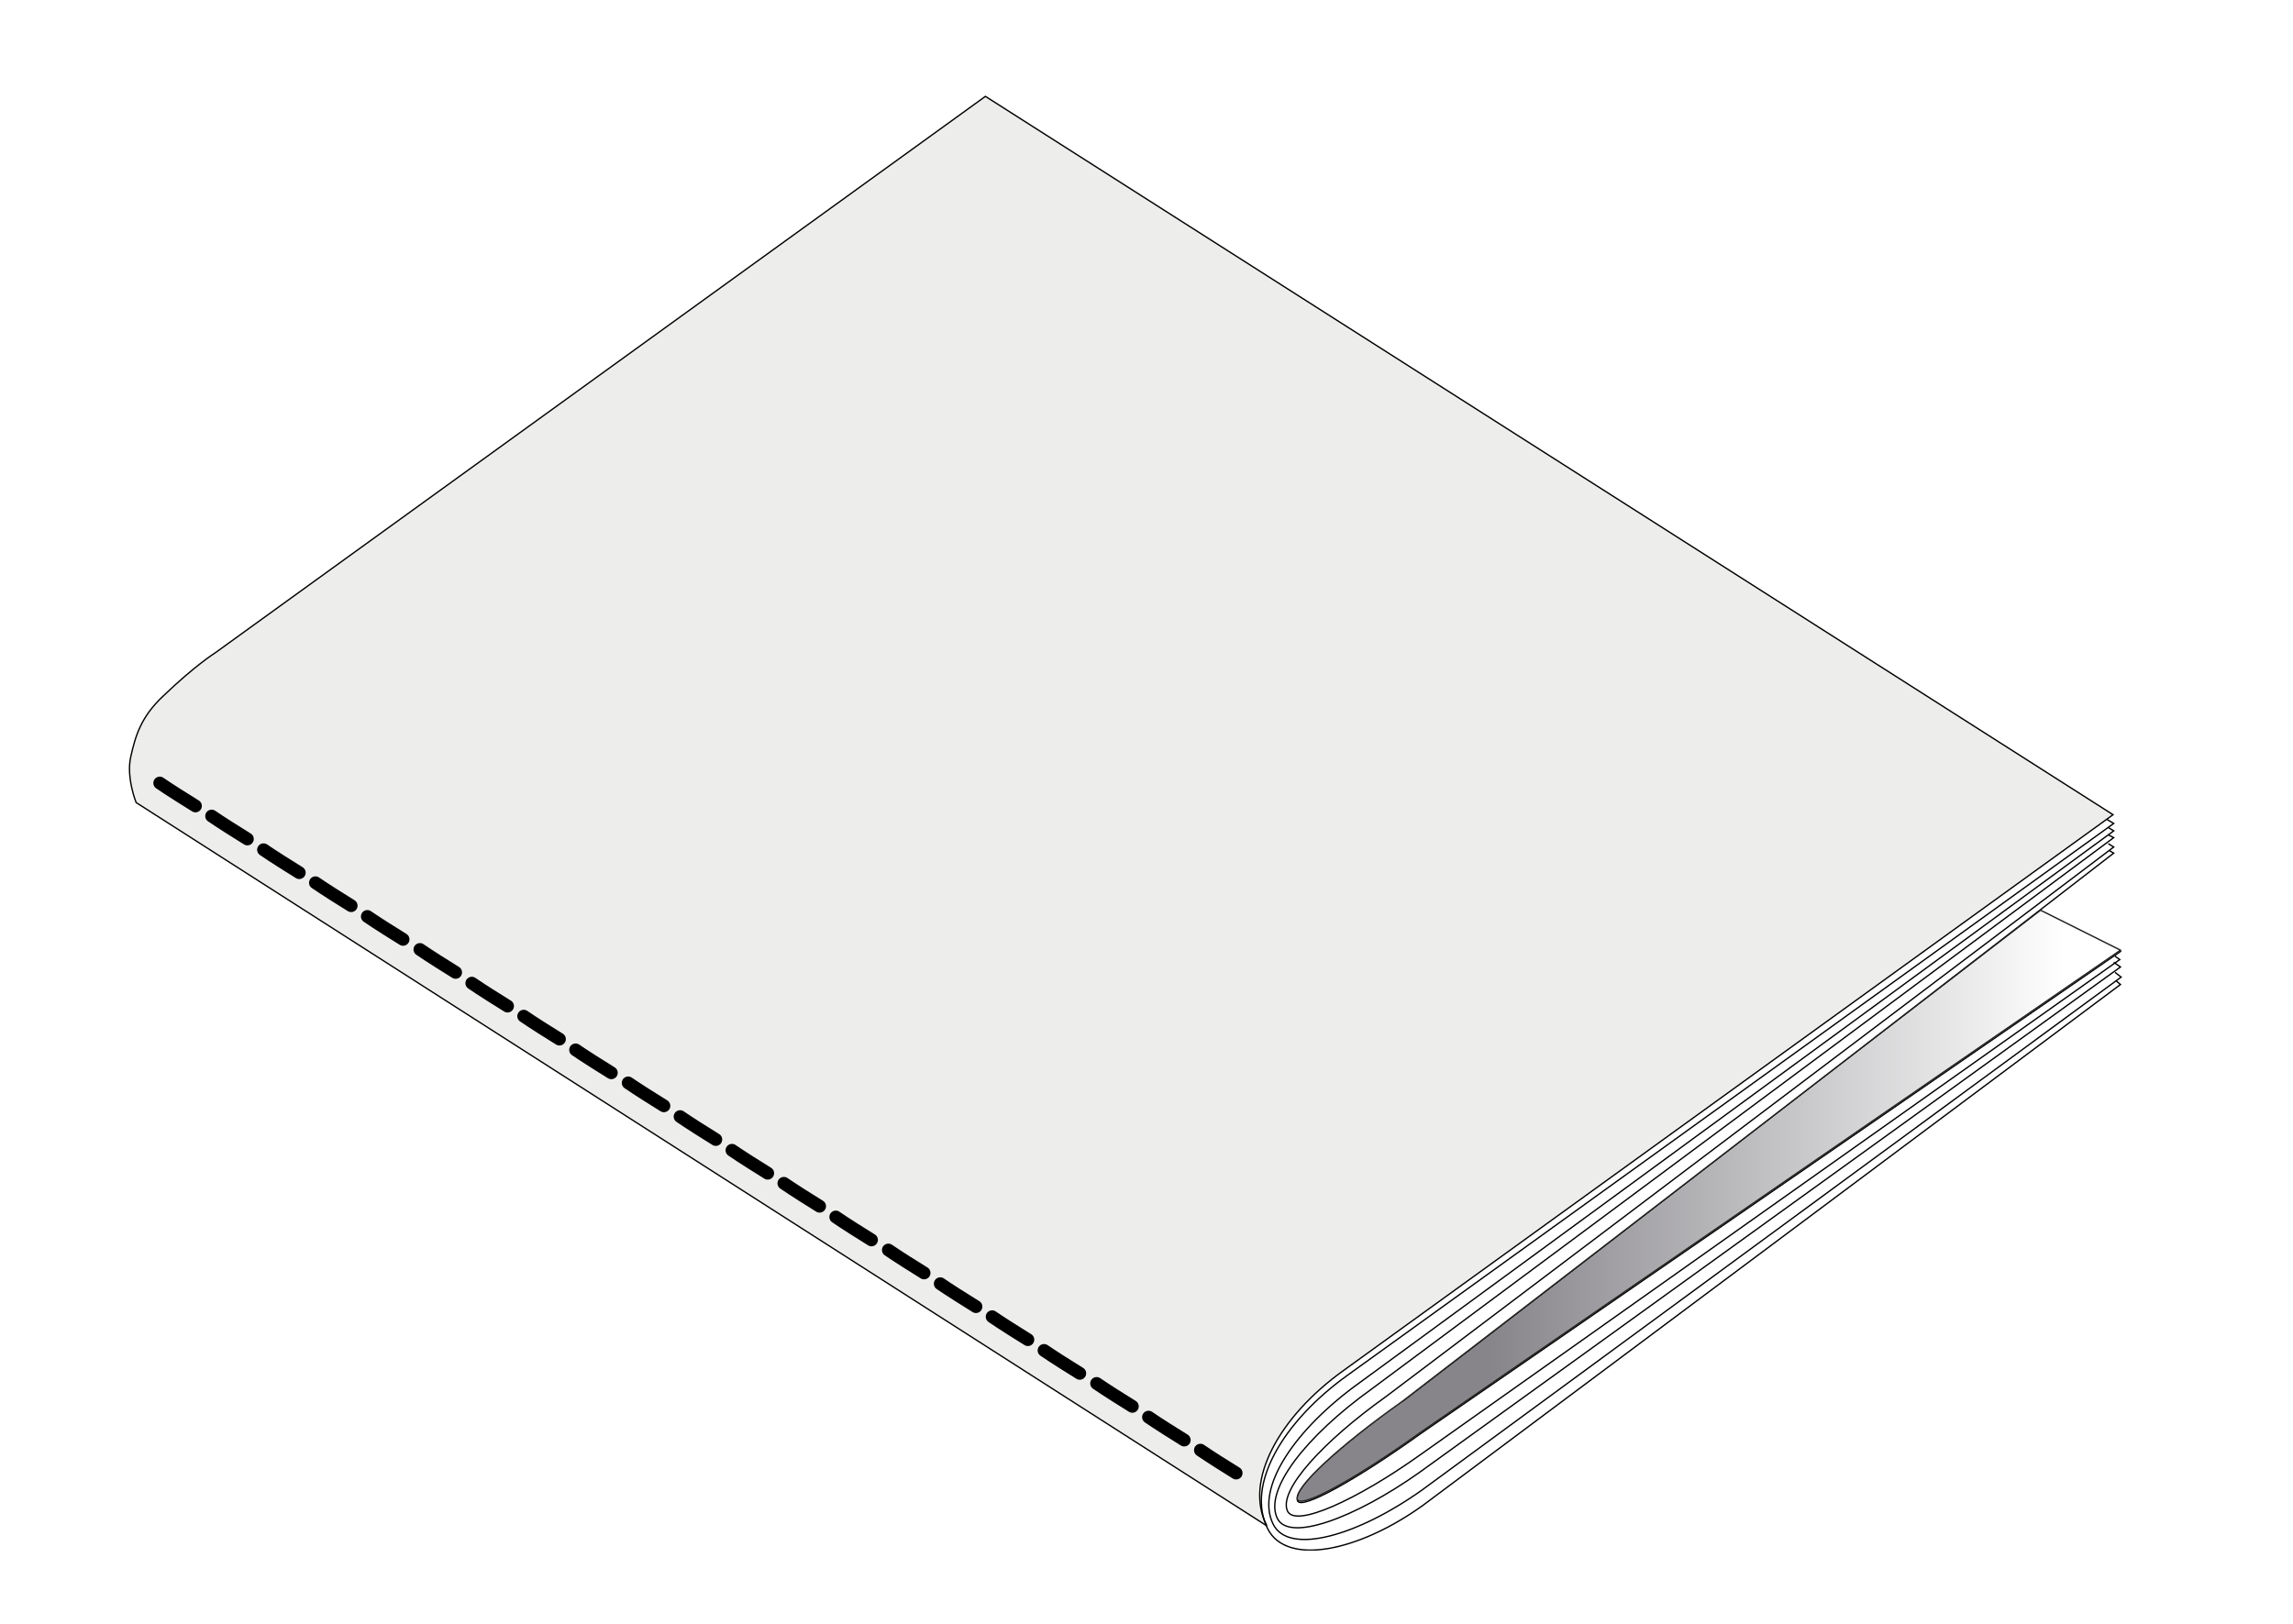
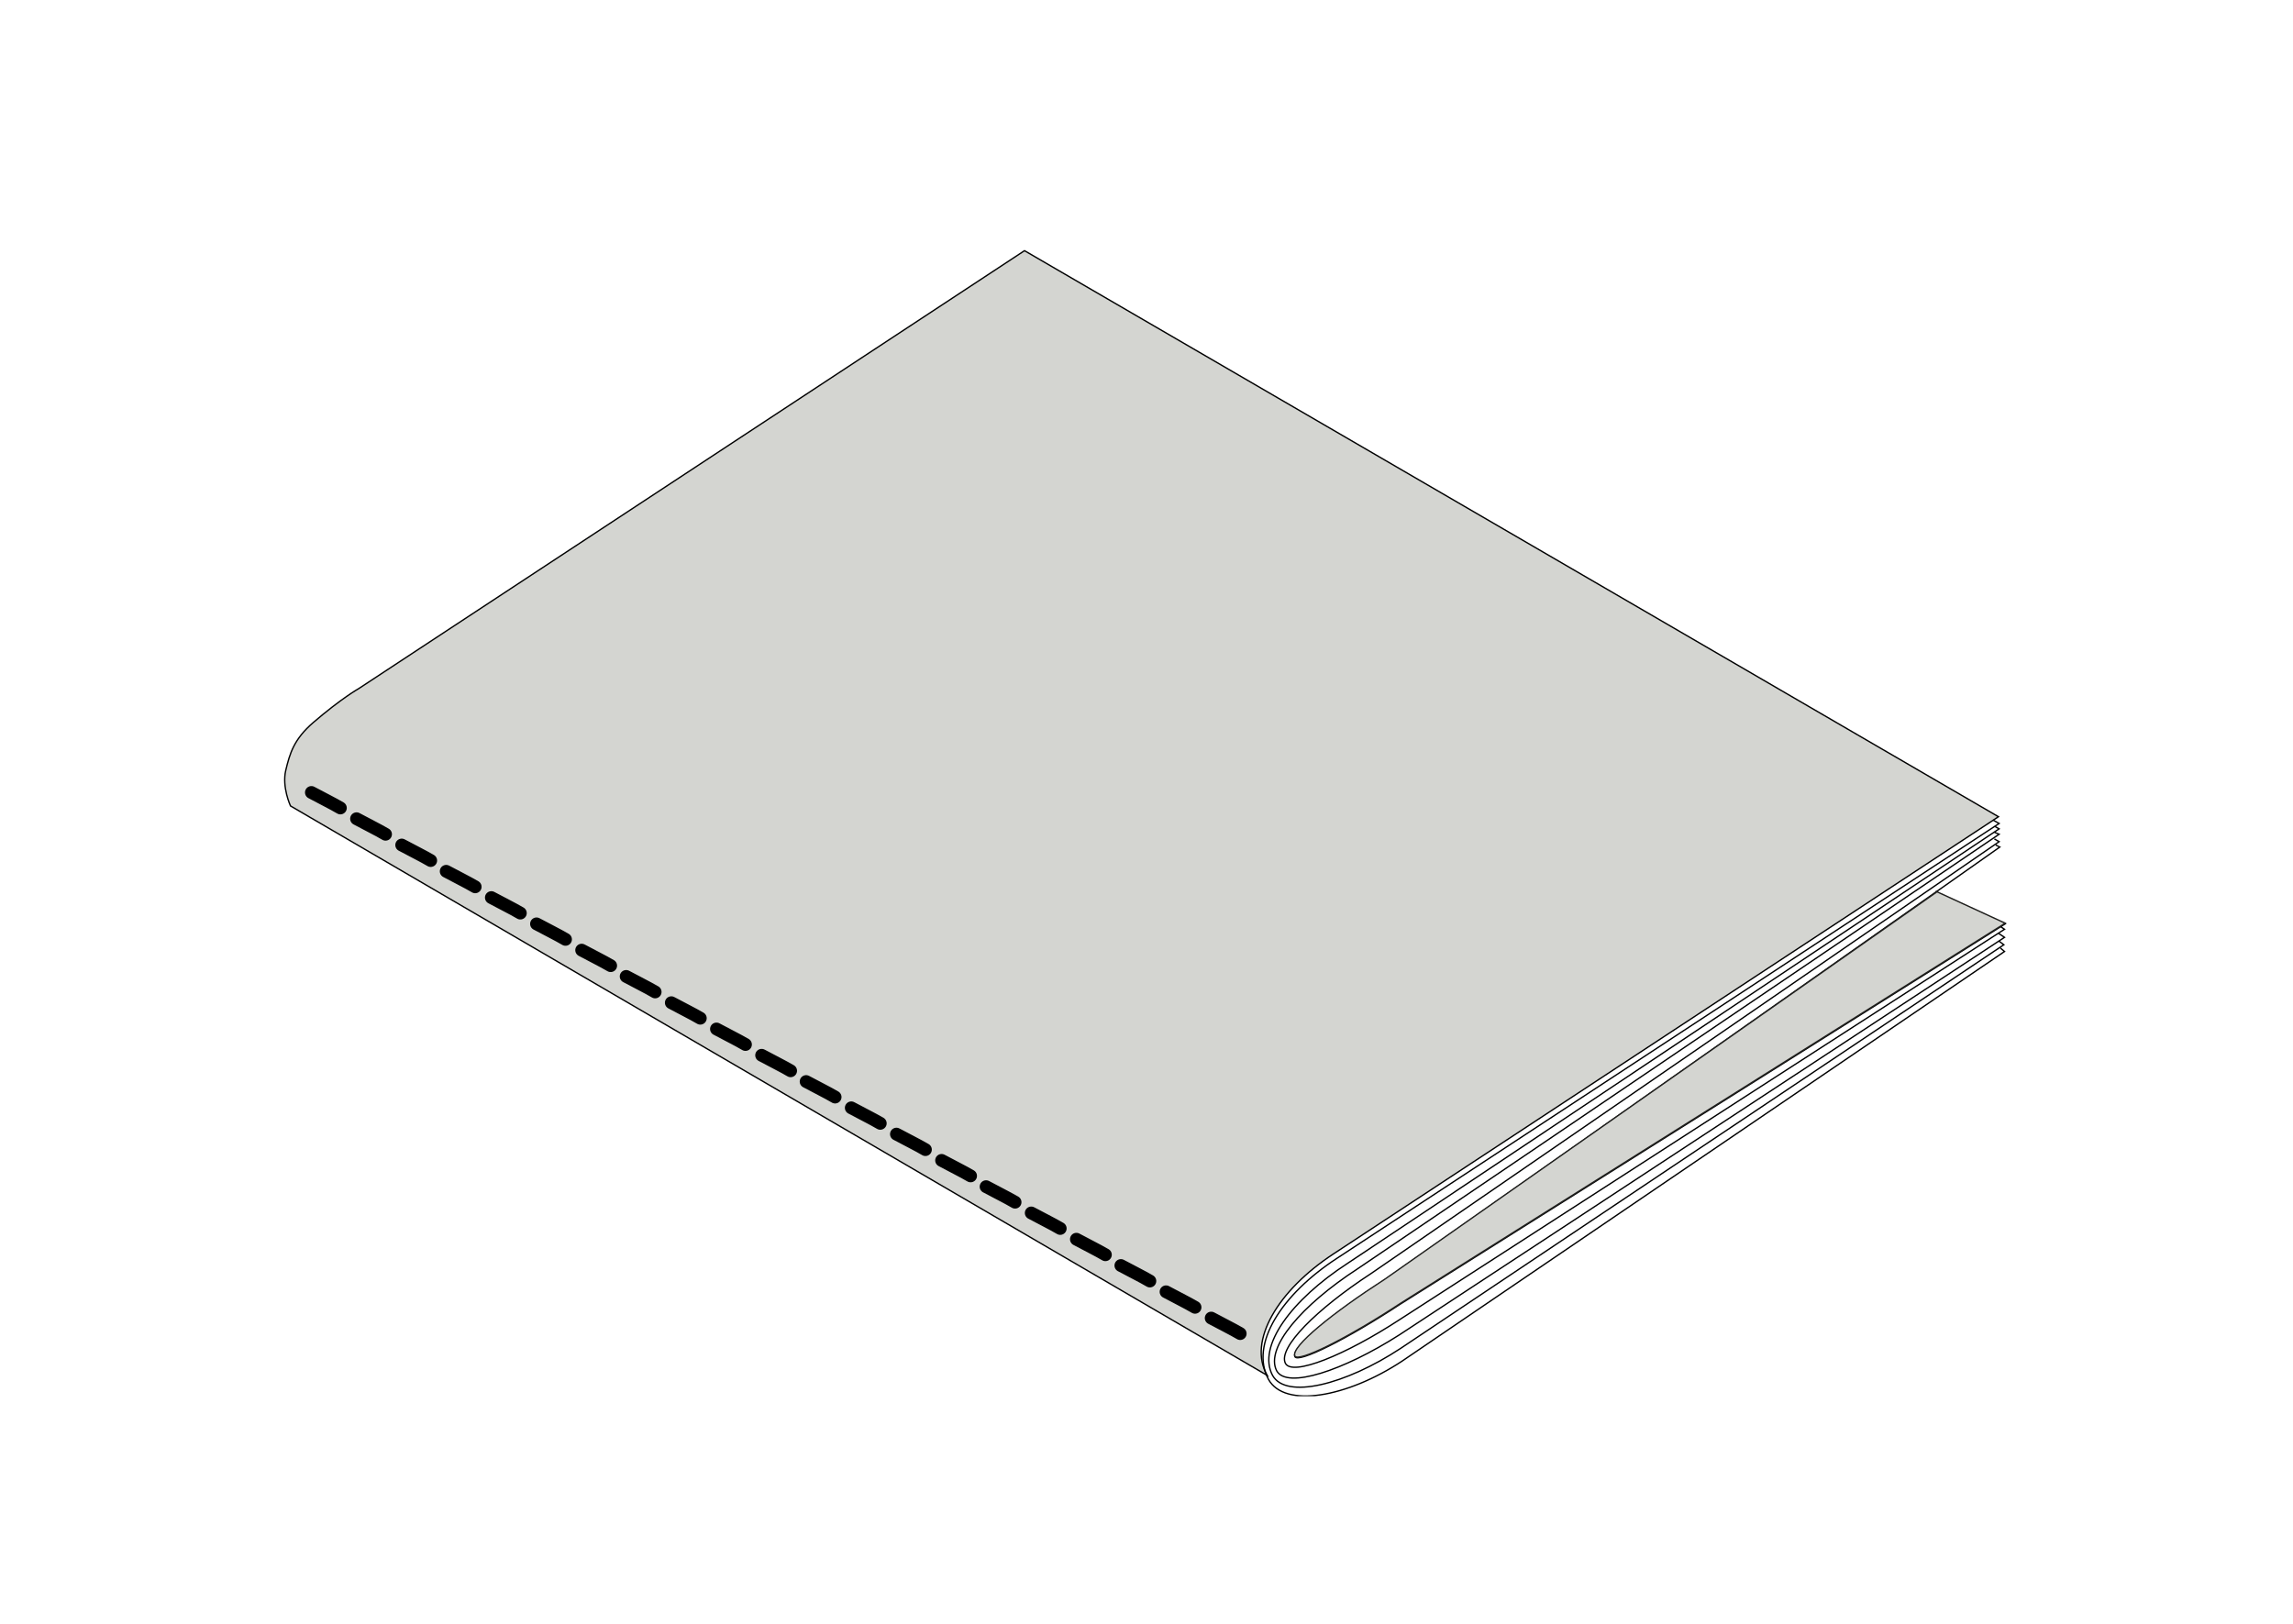
<svg xmlns="http://www.w3.org/2000/svg" id="Ebene_1" data-name="Ebene 1" version="1.1" viewBox="0 0 340.2 240.9">
  <defs>
    <style>
      .cls-1 {
        stroke-width: .2px;
      }

      .cls-1, .cls-2, .cls-3, .cls-4, .cls-5 {
        fill: none;
      }

      .cls-1, .cls-3, .cls-4, .cls-5 {
        stroke-miterlimit: 10;
      }

      .cls-1, .cls-3, .cls-5 {
        stroke: #000;
      }

      .cls-6 {
        clip-path: url(#clippath);
      }

      .cls-2, .cls-7, .cls-8 {
        stroke-width: 0px;
      }

      .cls-3 {
        stroke-linecap: round;
        stroke-width: 1.9px;
      }

      .cls-4 {
        stroke: #20201e;
        stroke-width: .2px;
      }

-       .cls-7 {
-         fill: #ededeb;
-       }
- 
-       .cls-9 {
-         clip-path: url(#clippath-1);
-       }
- 
-       .cls-10 {
-         clip-path: url(#clippath-2);
-       }
- 
      .cls-5 {
        stroke-width: .2px;
      }

+       .cls-7 {
+         fill: #d4d5d1;
+       }
+ 
      .cls-8 {
-         fill: url(#Unbenannter_Verlauf_4);
+         fill: #ededea;
      }
    </style>
    <clipPath id="clippath">
-       <rect class="cls-2" x="19.1" y="14.2" width="295.8" height="215.9" />
-     </clipPath>
-     <clipPath id="clippath-1">
-       <path class="cls-2" d="M208.1,208c-9.2,6.6-16.1,12.8-15.5,14.5.5,1.5,9-3.3,18.2-9.9l103.9-71.6-11.8-5.9-94.7,72.9Z" />
-     </clipPath>
-     <linearGradient id="Unbenannter_Verlauf_4" data-name="Unbenannter Verlauf 4" x1="-125.4" y1="331.9" x2="-124.4" y2="331.9" gradientTransform="translate(15495.7 40692.1) scale(122.1 -122.1)" gradientUnits="userSpaceOnUse">
-       <stop offset="0" stop-color="#000" />
-       <stop offset="0" stop-color="#131313" />
-       <stop offset="0" stop-color="#323133" />
-       <stop offset="0" stop-color="#4c4b4e" />
-       <stop offset="0" stop-color="#626064" />
-       <stop offset="0" stop-color="#727175" />
-       <stop offset="0" stop-color="#7e7c81" />
-       <stop offset="0" stop-color="#858388" />
-       <stop offset="0" stop-color="#87858a" />
-       <stop offset=".3" stop-color="#87858a" />
-       <stop offset="1" stop-color="#fff" />
-       <stop offset="1" stop-color="#fff" />
-     </linearGradient>
-     <clipPath id="clippath-2">
-       <rect class="cls-2" x="19.1" y="14.2" width="295.8" height="215.9" />
+       <rect class="cls-2" x="42.1" y="37.1" width="255.6" height="170.1" />
    </clipPath>
  </defs>
  <g class="cls-6">
-     <path class="cls-7" d="M187.9,226.3c-3.3-6.5,1.8-16,11.4-22.9l114.2-82.5L146.2,14.3,31.9,96.9s-2.9,1.8-7.7,6.4c-3.3,3.1-4.1,5.9-4.8,9-.7,3.1.8,6.8.8,6.8l167.7,107.3Z" />
-     <path class="cls-5" d="M187.9,226.3c-3.3-6.5,1.8-16,11.4-22.9l114.2-82.5L146.2,14.3,31.9,96.9s-2.9,1.8-7.7,6.4c-3.3,3.1-4.1,5.9-4.8,9-.7,3.1.8,6.8.8,6.8l167.7,107.3Z" />
-     <path class="cls-7" d="M23.7,116.2c1.3.9,4,2.6,5.3,3.4" />
-     <path class="cls-3" d="M23.7,116.2c1.3.9,4,2.6,5.3,3.4" />
-     <path class="cls-7" d="M31.4,121.1c1.3.9,4,2.6,5.3,3.4" />
-     <path class="cls-3" d="M31.4,121.1c1.3.9,4,2.6,5.3,3.4" />
-     <path class="cls-7" d="M39.1,126.1c1.3.9,4,2.6,5.3,3.4" />
-     <path class="cls-3" d="M39.1,126.1c1.3.9,4,2.6,5.3,3.4" />
-     <path class="cls-7" d="M46.8,131c1.3.9,4,2.6,5.3,3.4" />
-     <path class="cls-3" d="M46.8,131c1.3.9,4,2.6,5.3,3.4" />
-     <path class="cls-7" d="M54.5,136c1.3.9,4,2.6,5.3,3.4" />
-     <path class="cls-3" d="M54.5,136c1.3.9,4,2.6,5.3,3.4" />
-     <path class="cls-7" d="M62.3,140.9c1.3.9,4,2.6,5.3,3.4" />
-     <path class="cls-3" d="M62.3,140.9c1.3.9,4,2.6,5.3,3.4" />
-     <path class="cls-7" d="M70,145.9c1.3.9,4,2.6,5.3,3.4" />
-     <path class="cls-3" d="M70,145.9c1.3.9,4,2.6,5.3,3.4" />
-     <path class="cls-7" d="M77.7,150.8c1.3.9,4,2.6,5.3,3.4" />
-     <path class="cls-3" d="M77.7,150.8c1.3.9,4,2.6,5.3,3.4" />
-     <path class="cls-7" d="M85.4,155.8c1.3.9,4,2.6,5.3,3.4" />
-     <path class="cls-3" d="M85.4,155.8c1.3.9,4,2.6,5.3,3.4" />
-     <path class="cls-7" d="M93.2,160.7c1.3.9,4,2.6,5.3,3.4" />
-     <path class="cls-3" d="M93.2,160.7c1.3.9,4,2.6,5.3,3.4" />
-     <path class="cls-7" d="M100.9,165.7c1.3.9,4,2.6,5.3,3.4" />
-     <path class="cls-3" d="M100.9,165.7c1.3.9,4,2.6,5.3,3.4" />
-     <path class="cls-7" d="M108.6,170.7c1.3.9,4,2.6,5.3,3.4" />
-     <path class="cls-3" d="M108.6,170.7c1.3.9,4,2.6,5.3,3.4" />
-     <path class="cls-7" d="M116.3,175.6c1.3.9,4,2.6,5.3,3.4" />
-     <path class="cls-3" d="M116.3,175.6c1.3.9,4,2.6,5.3,3.4" />
-     <path class="cls-7" d="M124,180.6c1.3.9,4,2.6,5.3,3.4" />
-     <path class="cls-3" d="M124,180.6c1.3.9,4,2.6,5.3,3.4" />
-     <path class="cls-7" d="M131.8,185.5c1.3.9,4,2.6,5.3,3.4" />
-     <path class="cls-3" d="M131.8,185.5c1.3.9,4,2.6,5.3,3.4" />
-     <path class="cls-7" d="M139.5,190.5c1.3.9,4,2.6,5.3,3.4" />
-     <path class="cls-3" d="M139.5,190.5c1.3.9,4,2.6,5.3,3.4" />
-     <path class="cls-7" d="M147.2,195.4c1.3.9,4,2.6,5.3,3.4" />
-     <path class="cls-3" d="M147.2,195.4c1.3.9,4,2.6,5.3,3.4" />
-     <path class="cls-7" d="M154.9,200.4c1.3.9,4,2.6,5.3,3.4" />
-     <path class="cls-3" d="M154.9,200.4c1.3.9,4,2.6,5.3,3.4" />
-     <path class="cls-7" d="M162.7,205.3c1.3.9,4,2.6,5.3,3.4" />
-     <path class="cls-3" d="M162.7,205.3c1.3.9,4,2.6,5.3,3.4" />
-     <path class="cls-7" d="M170.4,210.3c1.3.9,4,2.6,5.3,3.4" />
-     <path class="cls-3" d="M170.4,210.3c1.3.9,4,2.6,5.3,3.4" />
-     <path class="cls-7" d="M178.1,215.2c1.3.9,4,2.6,5.3,3.4" />
-     <path class="cls-3" d="M178.1,215.2c1.3.9,4,2.6,5.3,3.4" />
-     <path class="cls-1" d="M302.8,135.3l11.8,5.9-103.9,71.6c-9.2,6.6-17.7,11.4-18.2,9.9-.6-1.7,6.3-8,15.5-14.5l105.6-81.6-.7-.4M312.8,125.2l.8.5-107.9,81.5c-9.4,6.7-16,13.9-14.7,17,1.1,2.6,10.3-1.6,19.7-8.3l103.8-73.5-.7-.5M312.8,123.9l.8.4-110.2,81.9c-9.6,6.9-15.9,14.9-13.9,19.1,1.7,3.6,11.5,0,21.1-6.8l104-75-1-.7M312.8,122.8l.8.5-111.9,81.9c-9.6,6.9-15.5,15.6-12.8,21,2.3,4.6,12.4,1.8,22.1-5.1l103.7-76.1-.9-.7M312.6,121.6l1,.6-113.7,81.9c-9.6,6.9-15.1,16.3-11.8,22.8,2.8,5.5,13.4,3.4,23-3.5l103.5-77.3-.7-.6" />
-   </g>
-   <g class="cls-9">
-     <rect class="cls-8" x="192" y="135.1" width="122.6" height="88.9" />
-   </g>
-   <g class="cls-10">
-     <path class="cls-4" d="M302.8,135.1l11.8,5.9-103.9,71.6c-9.2,6.6-17.7,11.4-18.2,9.9-.6-1.7,6.3-8,15.5-14.5l94.7-72.9Z" />
+     <path class="cls-7" d="M188,204.1c-2.9-5.1,1.6-12.6,9.8-18l98.7-64.9L152,37.2,53.2,102.2s-2.5,1.4-6.7,5c-2.9,2.5-3.5,4.6-4.1,7.1-.6,2.5.7,5.3.7,5.3l144.9,84.5Z" />
+     <path class="cls-5" d="M188,204.1c-2.9-5.1,1.6-12.6,9.8-18l98.7-64.9L152,37.2,53.2,102.2s-2.5,1.4-6.7,5c-2.9,2.5-3.5,4.6-4.1,7.1-.6,2.5.7,5.3.7,5.3l144.9,84.5Z" />
+     <path class="cls-8" d="M46.2,117.6c1.1.6,3.3,1.7,4.3,2.3" />
+     <path class="cls-3" d="M46.2,117.6c1.1.6,3.3,1.7,4.3,2.3" />
+     <path class="cls-8" d="M52.9,121.5c1.1.6,3.3,1.7,4.3,2.3" />
+     <path class="cls-3" d="M52.9,121.5c1.1.6,3.3,1.7,4.3,2.3" />
+     <path class="cls-8" d="M59.6,125.4c1.1.6,3.3,1.7,4.3,2.3" />
+     <path class="cls-3" d="M59.6,125.4c1.1.6,3.3,1.7,4.3,2.3" />
+     <path class="cls-8" d="M66.2,129.3c1.1.6,3.3,1.7,4.3,2.3" />
+     <path class="cls-3" d="M66.2,129.3c1.1.6,3.3,1.7,4.3,2.3" />
+     <path class="cls-8" d="M72.9,133.2c1.1.6,3.3,1.7,4.3,2.3" />
+     <path class="cls-3" d="M72.9,133.2c1.1.6,3.3,1.7,4.3,2.3" />
+     <path class="cls-8" d="M79.6,137.1c1.1.6,3.3,1.7,4.3,2.3" />
+     <path class="cls-3" d="M79.6,137.1c1.1.6,3.3,1.7,4.3,2.3" />
+     <path class="cls-8" d="M86.3,141c1.1.6,3.3,1.7,4.3,2.3" />
+     <path class="cls-3" d="M86.3,141c1.1.6,3.3,1.7,4.3,2.3" />
+     <path class="cls-8" d="M92.9,144.9c1.1.6,3.3,1.7,4.3,2.3" />
+     <path class="cls-3" d="M92.9,144.9c1.1.6,3.3,1.7,4.3,2.3" />
+     <path class="cls-8" d="M99.6,148.8c1.1.6,3.3,1.7,4.3,2.3" />
+     <path class="cls-3" d="M99.6,148.8c1.1.6,3.3,1.7,4.3,2.3" />
+     <path class="cls-8" d="M106.3,152.7c1.1.6,3.3,1.7,4.3,2.3" />
+     <path class="cls-3" d="M106.3,152.7c1.1.6,3.3,1.7,4.3,2.3" />
+     <path class="cls-8" d="M113,156.6c1.1.6,3.3,1.7,4.3,2.3" />
+     <path class="cls-3" d="M113,156.6c1.1.6,3.3,1.7,4.3,2.3" />
+     <path class="cls-8" d="M119.6,160.5c1.1.6,3.3,1.7,4.3,2.3" />
+     <path class="cls-3" d="M119.6,160.5c1.1.6,3.3,1.7,4.3,2.3" />
+     <path class="cls-8" d="M126.3,164.4c1.1.6,3.3,1.7,4.3,2.3" />
+     <path class="cls-3" d="M126.3,164.4c1.1.6,3.3,1.7,4.3,2.3" />
+     <path class="cls-8" d="M133,168.3c1.1.6,3.3,1.7,4.3,2.3" />
+     <path class="cls-3" d="M133,168.3c1.1.6,3.3,1.7,4.3,2.3" />
+     <path class="cls-8" d="M139.7,172.2c1.1.6,3.3,1.7,4.3,2.3" />
+     <path class="cls-3" d="M139.7,172.2c1.1.6,3.3,1.7,4.3,2.3" />
+     <path class="cls-8" d="M146.3,176.1c1.1.6,3.3,1.7,4.3,2.3" />
+     <path class="cls-3" d="M146.3,176.1c1.1.6,3.3,1.7,4.3,2.3" />
+     <path class="cls-8" d="M153,180c1.1.6,3.3,1.7,4.3,2.3" />
+     <path class="cls-3" d="M153,180c1.1.6,3.3,1.7,4.3,2.3" />
+     <path class="cls-8" d="M159.7,183.9c1.1.6,3.3,1.7,4.3,2.3" />
+     <path class="cls-3" d="M159.7,183.9c1.1.6,3.3,1.7,4.3,2.3" />
+     <path class="cls-8" d="M166.3,187.8c1.1.6,3.3,1.7,4.3,2.3" />
+     <path class="cls-3" d="M166.3,187.8c1.1.6,3.3,1.7,4.3,2.3" />
+     <path class="cls-8" d="M173,191.7c1.1.6,3.3,1.7,4.3,2.3" />
+     <path class="cls-3" d="M173,191.7c1.1.6,3.3,1.7,4.3,2.3" />
+     <path class="cls-8" d="M179.7,195.6c1.1.6,3.3,1.7,4.3,2.3" />
+     <path class="cls-3" d="M179.7,195.6c1.1.6,3.3,1.7,4.3,2.3" />
+     <path class="cls-1" d="M287.3,132.4l10.2,4.7-89.7,56.4c-7.9,5.2-15.3,8.9-15.7,7.8-.5-1.4,5.5-6.3,13.4-11.4l91.2-64.2-.6-.3M295.9,124.5l.7.4-93.2,64.1c-8.1,5.3-13.8,11-12.7,13.3,1,2,8.9-1.2,17-6.5l89.7-57.9-.6-.4M295.9,123.5l.7.3-95.2,64.5c-8.3,5.4-13.7,11.7-12,15.1,1.5,2.8,9.9,0,18.2-5.3l89.8-59-.9-.6M295.9,122.6l.7.4-96.7,64.5c-8.3,5.4-13.4,12.3-11.1,16.6,2,3.6,10.8,1.4,19-4l89.5-59.9-.8-.6M295.7,121.7l.9.5-98.2,64.5c-8.3,5.4-13,12.8-10.2,18,2.4,4.3,11.6,2.7,19.8-2.7l89.4-60.8-.6-.5" />
+     <path class="cls-7" d="M287.3,132.3l10.2,4.7-89.7,56.4c-7.9,5.2-15.3,8.9-15.7,7.8-.5-1.4,5.5-6.3,13.4-11.4l81.8-57.4Z" />
+     <path class="cls-4" d="M287.3,132.3l10.2,4.7-89.7,56.4c-7.9,5.2-15.3,8.9-15.7,7.8-.5-1.4,5.5-6.3,13.4-11.4l81.8-57.4Z" />
  </g>
</svg>
